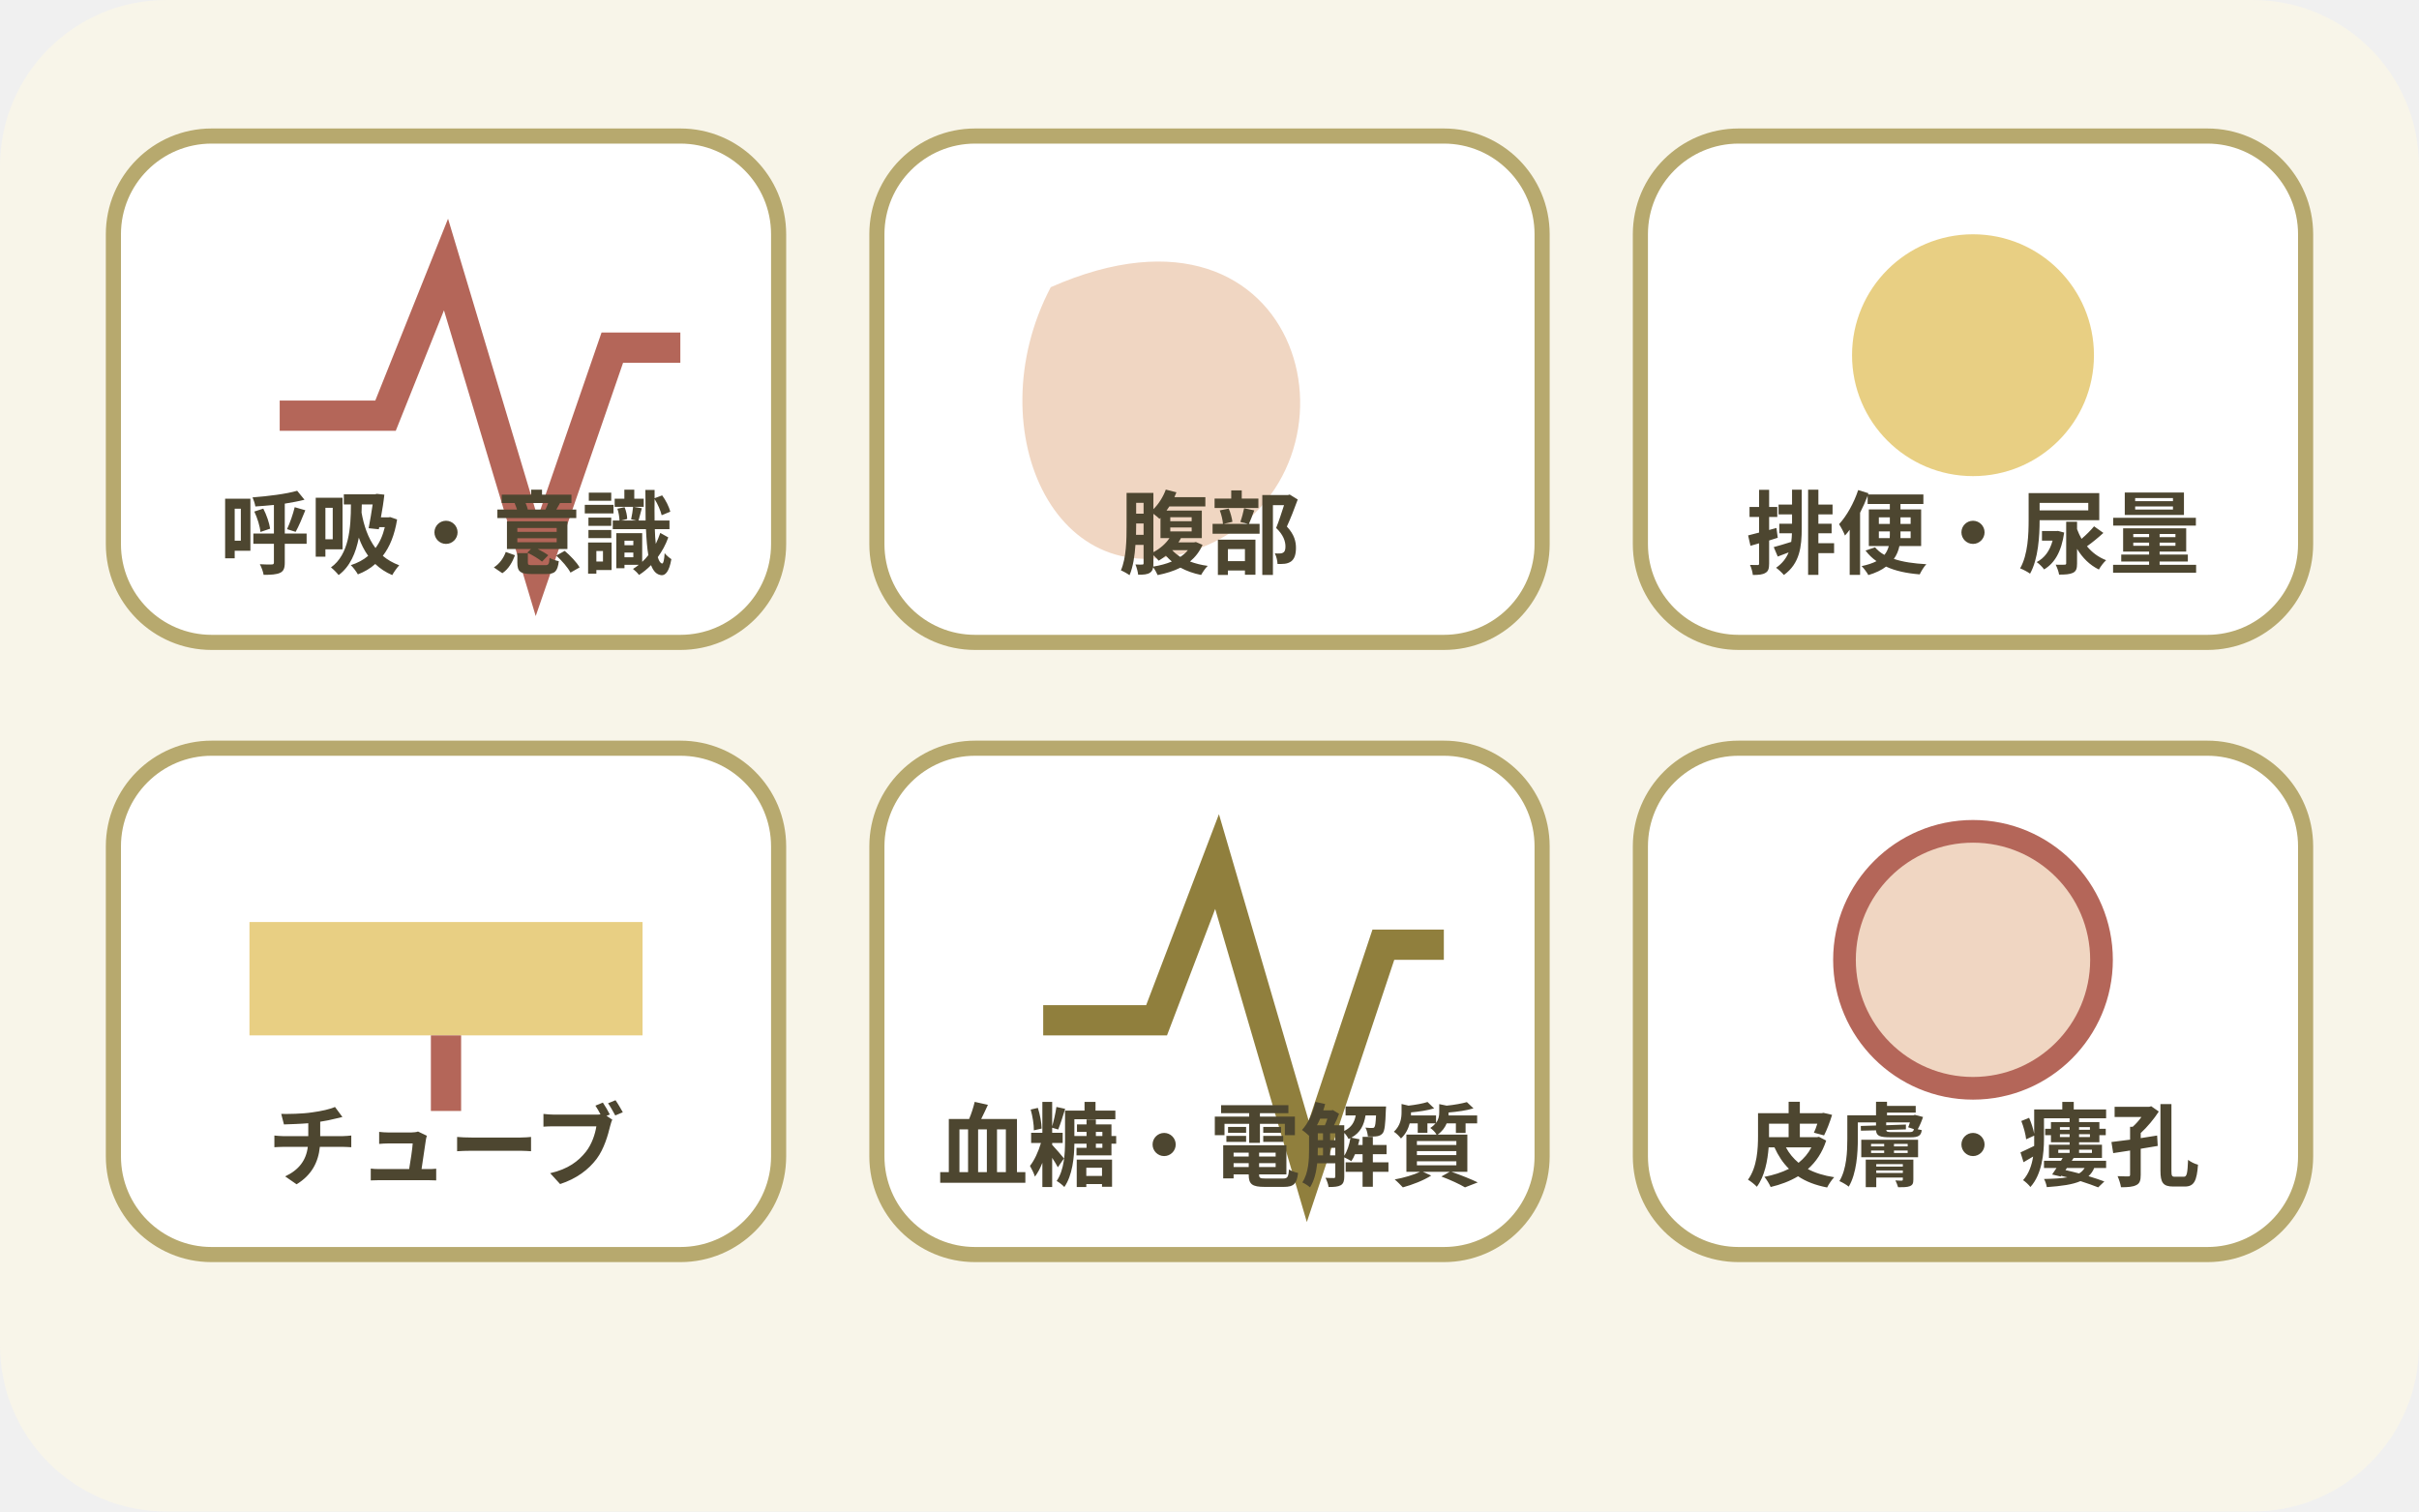
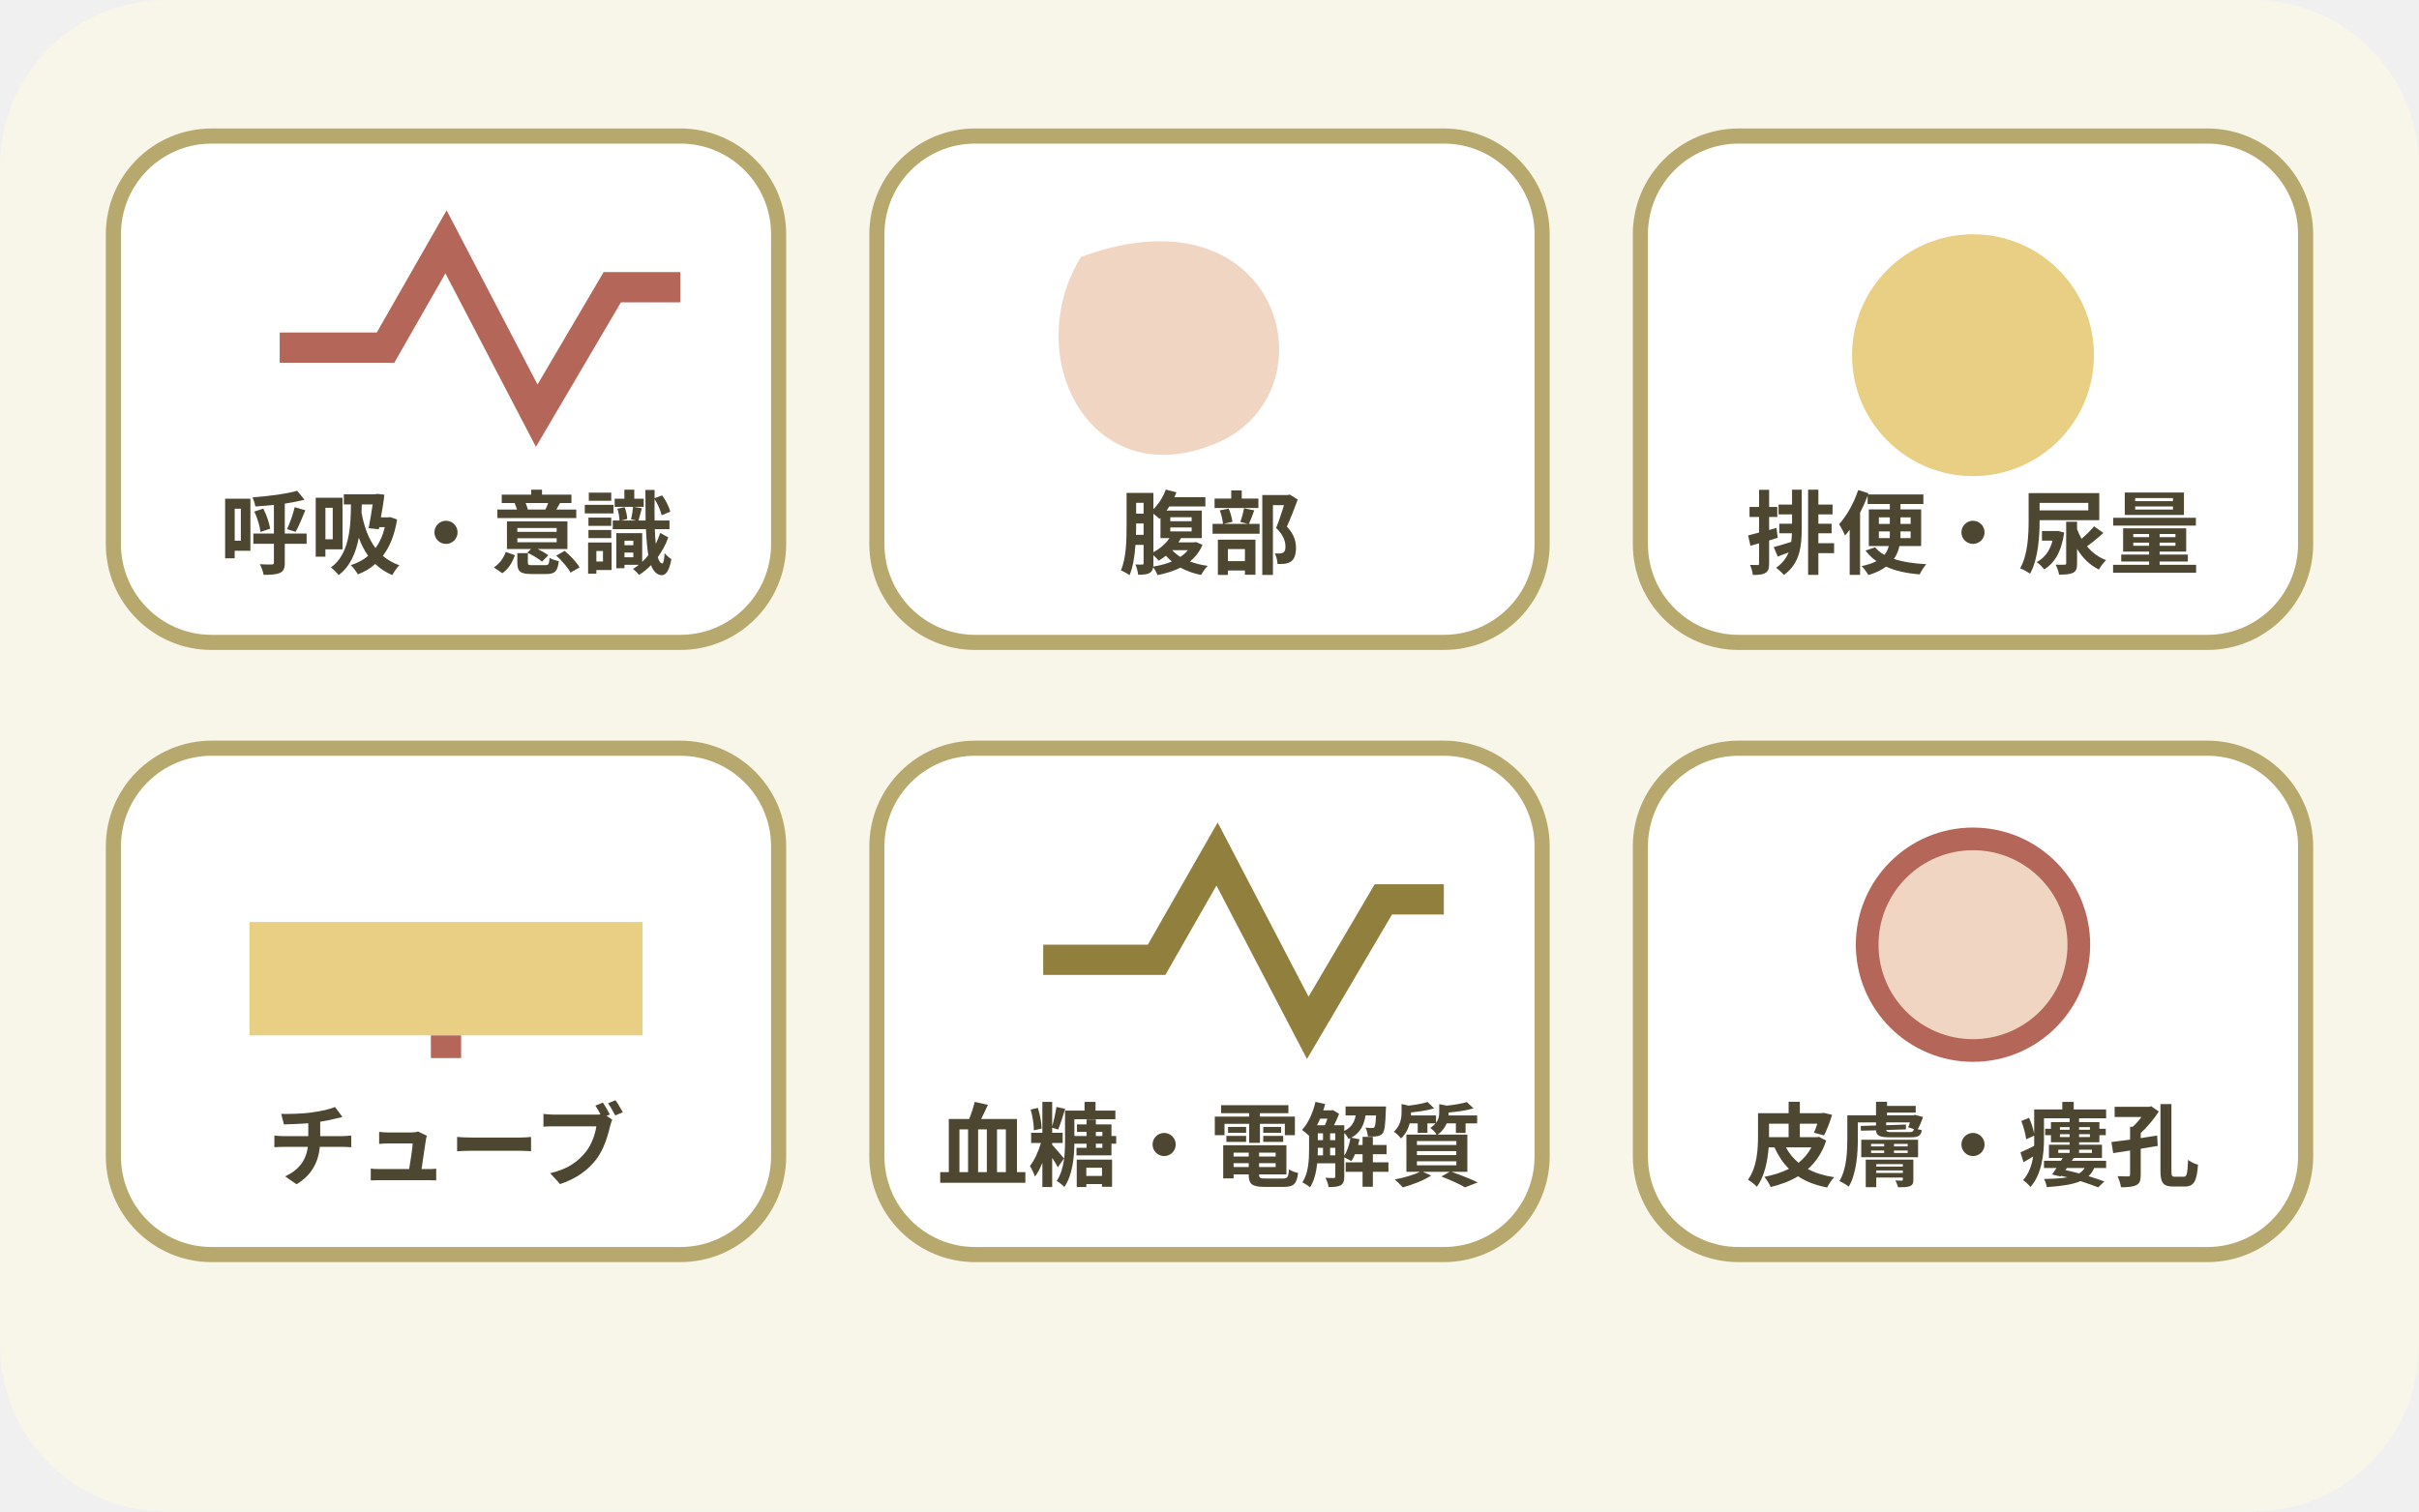
<svg xmlns="http://www.w3.org/2000/svg" viewBox="0 0 320 200" role="img" aria-labelledby="t">
  <style>.h{font:700 12px sans-serif;fill:#4d4630}.b{fill:#fff;stroke:#b7a96e;stroke-width:2}</style>
  <rect width="320" height="200" rx="22" fill="#f8f5e9" />
  <g transform="translate(15 18)">
    <rect class="b" width="88" height="67" rx="13" />
-     <path d="M22 37h14l8-20 12 40 10-29h9" fill="none" stroke="#b46659" stroke-width="4" />
+     <path d="M22 28h14l8-14 12 23 10-17h9" fill="none" stroke="#b46659" stroke-width="4" />
    <text class="h" x="44" y="57" text-anchor="middle">呼吸・意識</text>
  </g>
  <g transform="translate(116 18)">
    <rect class="b" width="88" height="67" rx="13" />
-     <path d="M23 20c34-15 43 24 21 34-20 9-31-15-21-34z" fill="#f0d6c2" />
+     <path d="M27 16c27-10 34 19 17 25-16 6-25-12-17-25z" fill="#f0d6c2" />
    <text class="h" x="44" y="57" text-anchor="middle">腹部</text>
  </g>
  <g transform="translate(217 18)">
    <rect class="b" width="88" height="67" rx="13" />
    <circle cx="44" cy="29" r="16" fill="#e8cf83" />
    <text class="h" x="44" y="57" text-anchor="middle">排便・尿量</text>
  </g>
  <g transform="translate(15 99)">
    <rect class="b" width="88" height="67" rx="13" />
    <path d="M18 23h52v15H18z" fill="#e8cf83" />
-     <path d="M44 38v10" stroke="#b46659" stroke-width="4" />
+     <path d="M44 38v3" stroke="#b46659" stroke-width="4" />
    <text class="h" x="44" y="57" text-anchor="middle">チューブ</text>
  </g>
  <g transform="translate(116 99)">
    <rect class="b" width="88" height="67" rx="13" />
-     <path d="M22 36h15l8-21 12 41 10-30h8" fill="none" stroke="#907f3d" stroke-width="4" />
+     <path d="M22 28h15l8-14 12 23 10-17h8" fill="none" stroke="#907f3d" stroke-width="4" />
    <text class="h" x="44" y="57" text-anchor="middle">血糖・電解質</text>
  </g>
  <g transform="translate(217 99)">
    <rect class="b" width="88" height="67" rx="13" />
-     <circle cx="44" cy="28" r="17" fill="#f0d6c2" stroke="#b46659" stroke-width="3" />
+     <circle cx="44" cy="26" r="14" fill="#f0d6c2" stroke="#b46659" stroke-width="3" />
    <text class="h" x="44" y="57" text-anchor="middle">皮膚・瘻孔</text>
  </g>
</svg>
